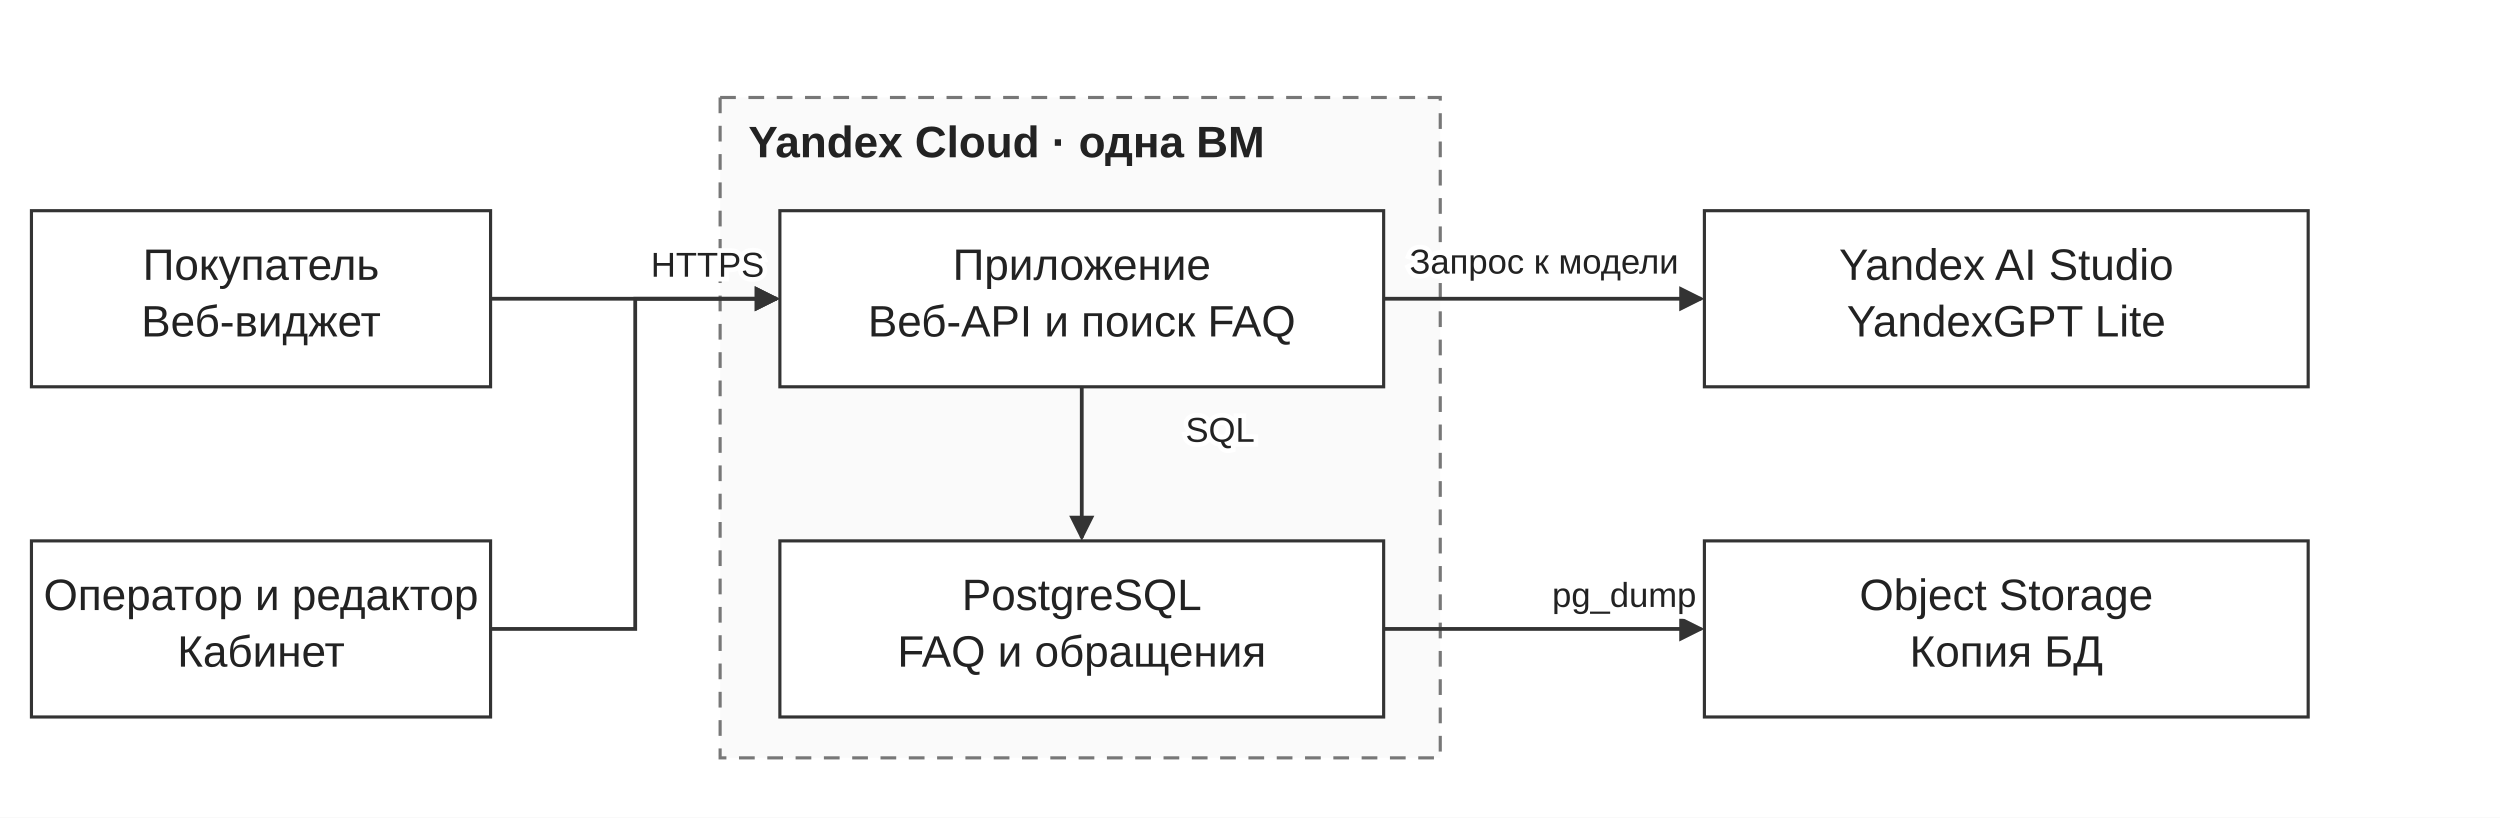
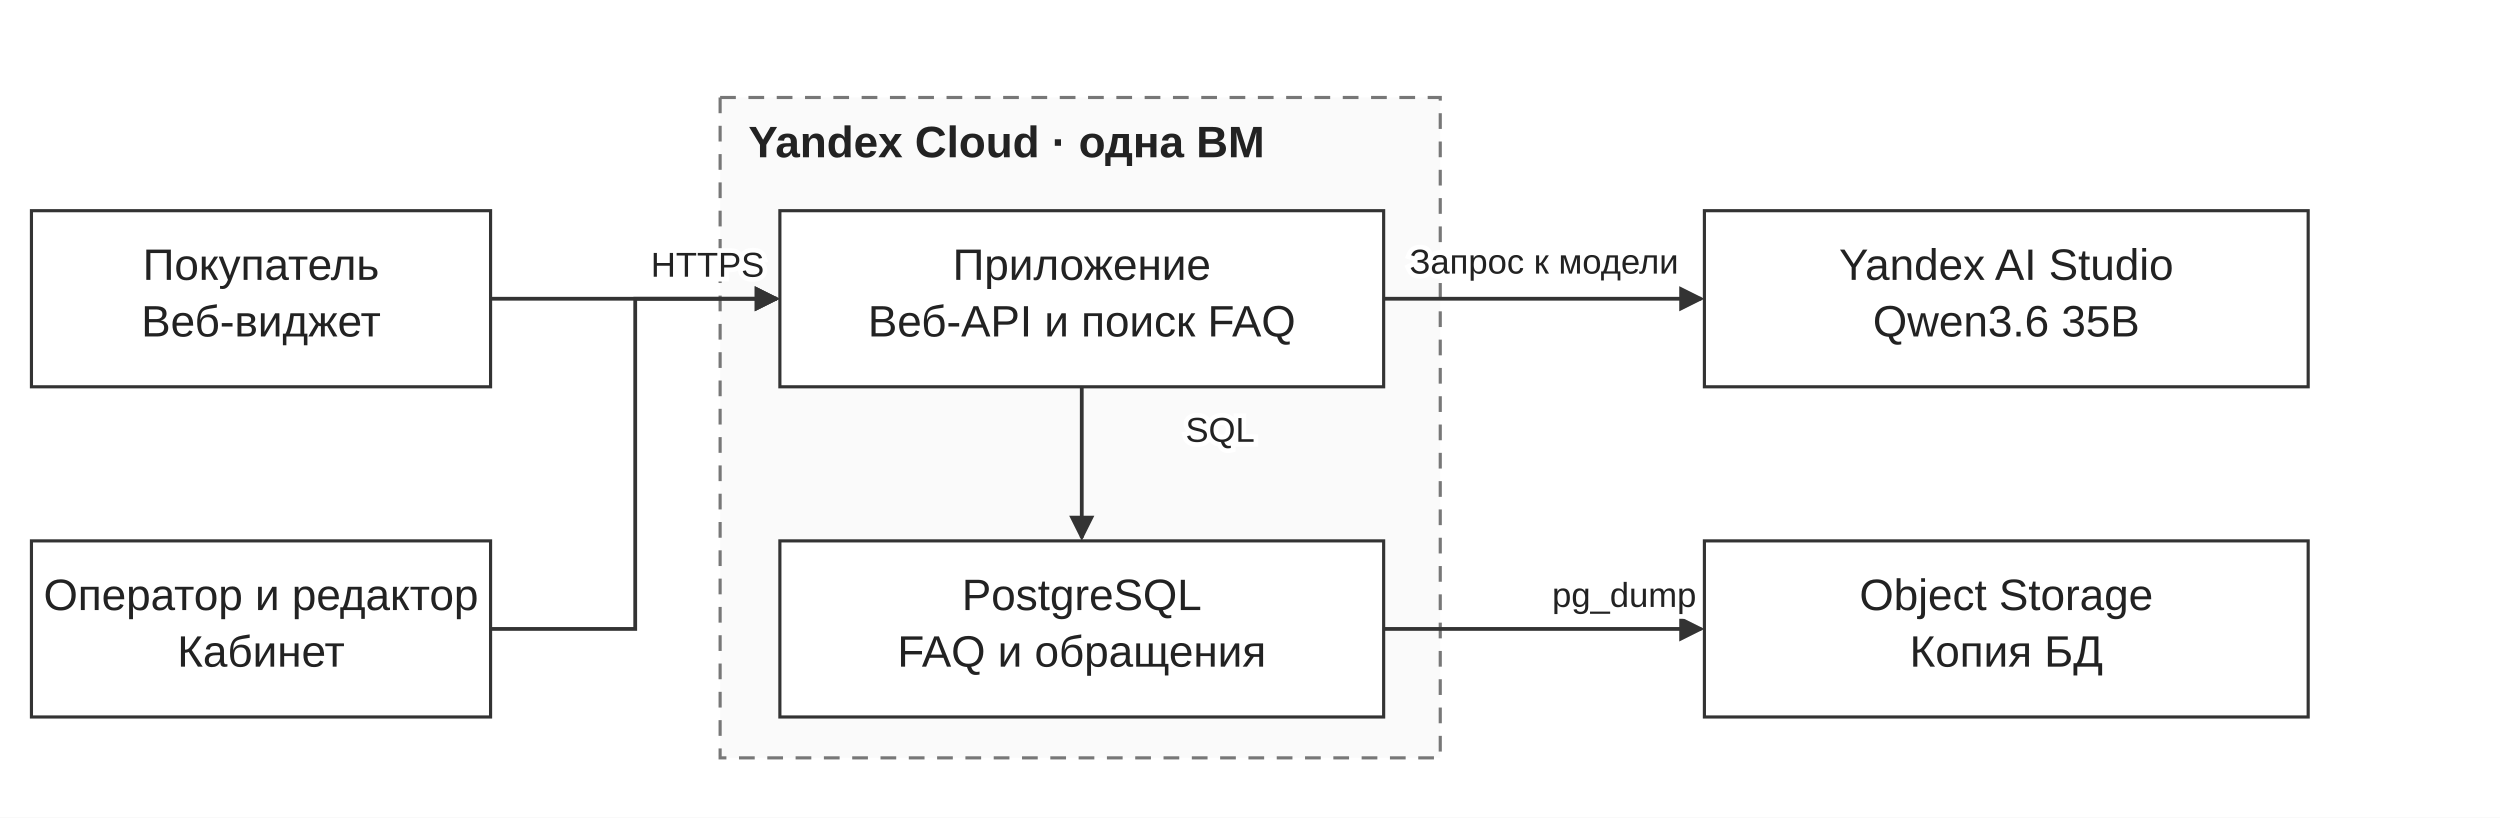
<svg xmlns="http://www.w3.org/2000/svg" width="795" height="260" viewBox="0 0 795 260" role="img" aria-labelledby="title">
  <defs>
    <marker id="arrow" markerWidth="8" markerHeight="8" refX="7" refY="4" orient="auto" markerUnits="userSpaceOnUse">
      <path d="M0 0 L8 4 L0 8 Z" fill="#333" />
    </marker>
  </defs>
  <rect x="0" y="0" width="795" height="260" fill="white" />
  <g font-family="Arial, sans-serif" font-size="14" fill="#222">
    <rect x="229" y="31" width="229" height="210" fill="#fafafa" stroke="#777" stroke-dasharray="5 4" />
    <text x="238" y="50" font-weight="bold">Yandex Cloud · одна ВМ</text>
    <path d="M156 95 H202 V95 H247" fill="none" stroke="#333" stroke-width="1.2" marker-end="url(#arrow)" />
    <text x="225" y="88" font-size="11" text-anchor="middle" paint-order="stroke" stroke="white" stroke-width="3">HTTPS</text>
    <path d="M156 200 H202 V95 H247" fill="none" stroke="#333" stroke-width="1.2" marker-end="url(#arrow)" />
    <path d="M344 123 V147.5 H344 V171" fill="none" stroke="#333" stroke-width="1.2" marker-end="url(#arrow)" />
    <text x="388" y="140.5" font-size="11" text-anchor="middle" paint-order="stroke" stroke="white" stroke-width="3">SQL</text>
    <path d="M440 200 H491 V200 H541" fill="none" stroke="#333" stroke-width="1.2" marker-end="url(#arrow)" />
    <text x="516.5" y="193" font-size="11" text-anchor="middle" paint-order="stroke" stroke="white" stroke-width="3">pg_dump</text>
    <path d="M440 95 H541" fill="none" stroke="#333" stroke-width="1.2" marker-end="url(#arrow)" />
    <text x="491" y="87" font-size="11" text-anchor="middle" paint-order="stroke" stroke="white" stroke-width="3">Запрос к модели</text>
    <rect x="248" y="67" width="192" height="56" fill="white" stroke="#333" />
    <text x="344" y="89" text-anchor="middle">Приложение</text>
    <text x="344" y="107" text-anchor="middle">Веб-API и поиск FAQ</text>
    <rect x="248" y="172" width="192" height="56" fill="white" stroke="#333" />
    <text x="344" y="194" text-anchor="middle">PostgreSQL</text>
    <text x="344" y="212" text-anchor="middle">FAQ и обращения</text>
    <rect x="10" y="67" width="146" height="56" fill="white" stroke="#333" />
    <text x="83" y="89" text-anchor="middle">Покупатель</text>
    <text x="83" y="107" text-anchor="middle">Веб-виджет</text>
    <rect x="10" y="172" width="146" height="56" fill="white" stroke="#333" />
    <text x="83" y="194" text-anchor="middle">Оператор и редактор</text>
    <text x="83" y="212" text-anchor="middle">Кабинет</text>
    <rect x="542" y="172" width="192" height="56" fill="white" stroke="#333" />
    <text x="638" y="194" text-anchor="middle">Object Storage</text>
    <text x="638" y="212" text-anchor="middle">Копия БД</text>
    <rect x="542" y="67" width="192" height="56" fill="white" stroke="#333" />
    <text x="638" y="89" text-anchor="middle">Yandex AI Studio</text>
-     <text x="638" y="107" text-anchor="middle">YandexGPT Lite</text>
+     <text x="638" y="107" text-anchor="middle">Qwen3.6 35B</text>
  </g>
</svg>
